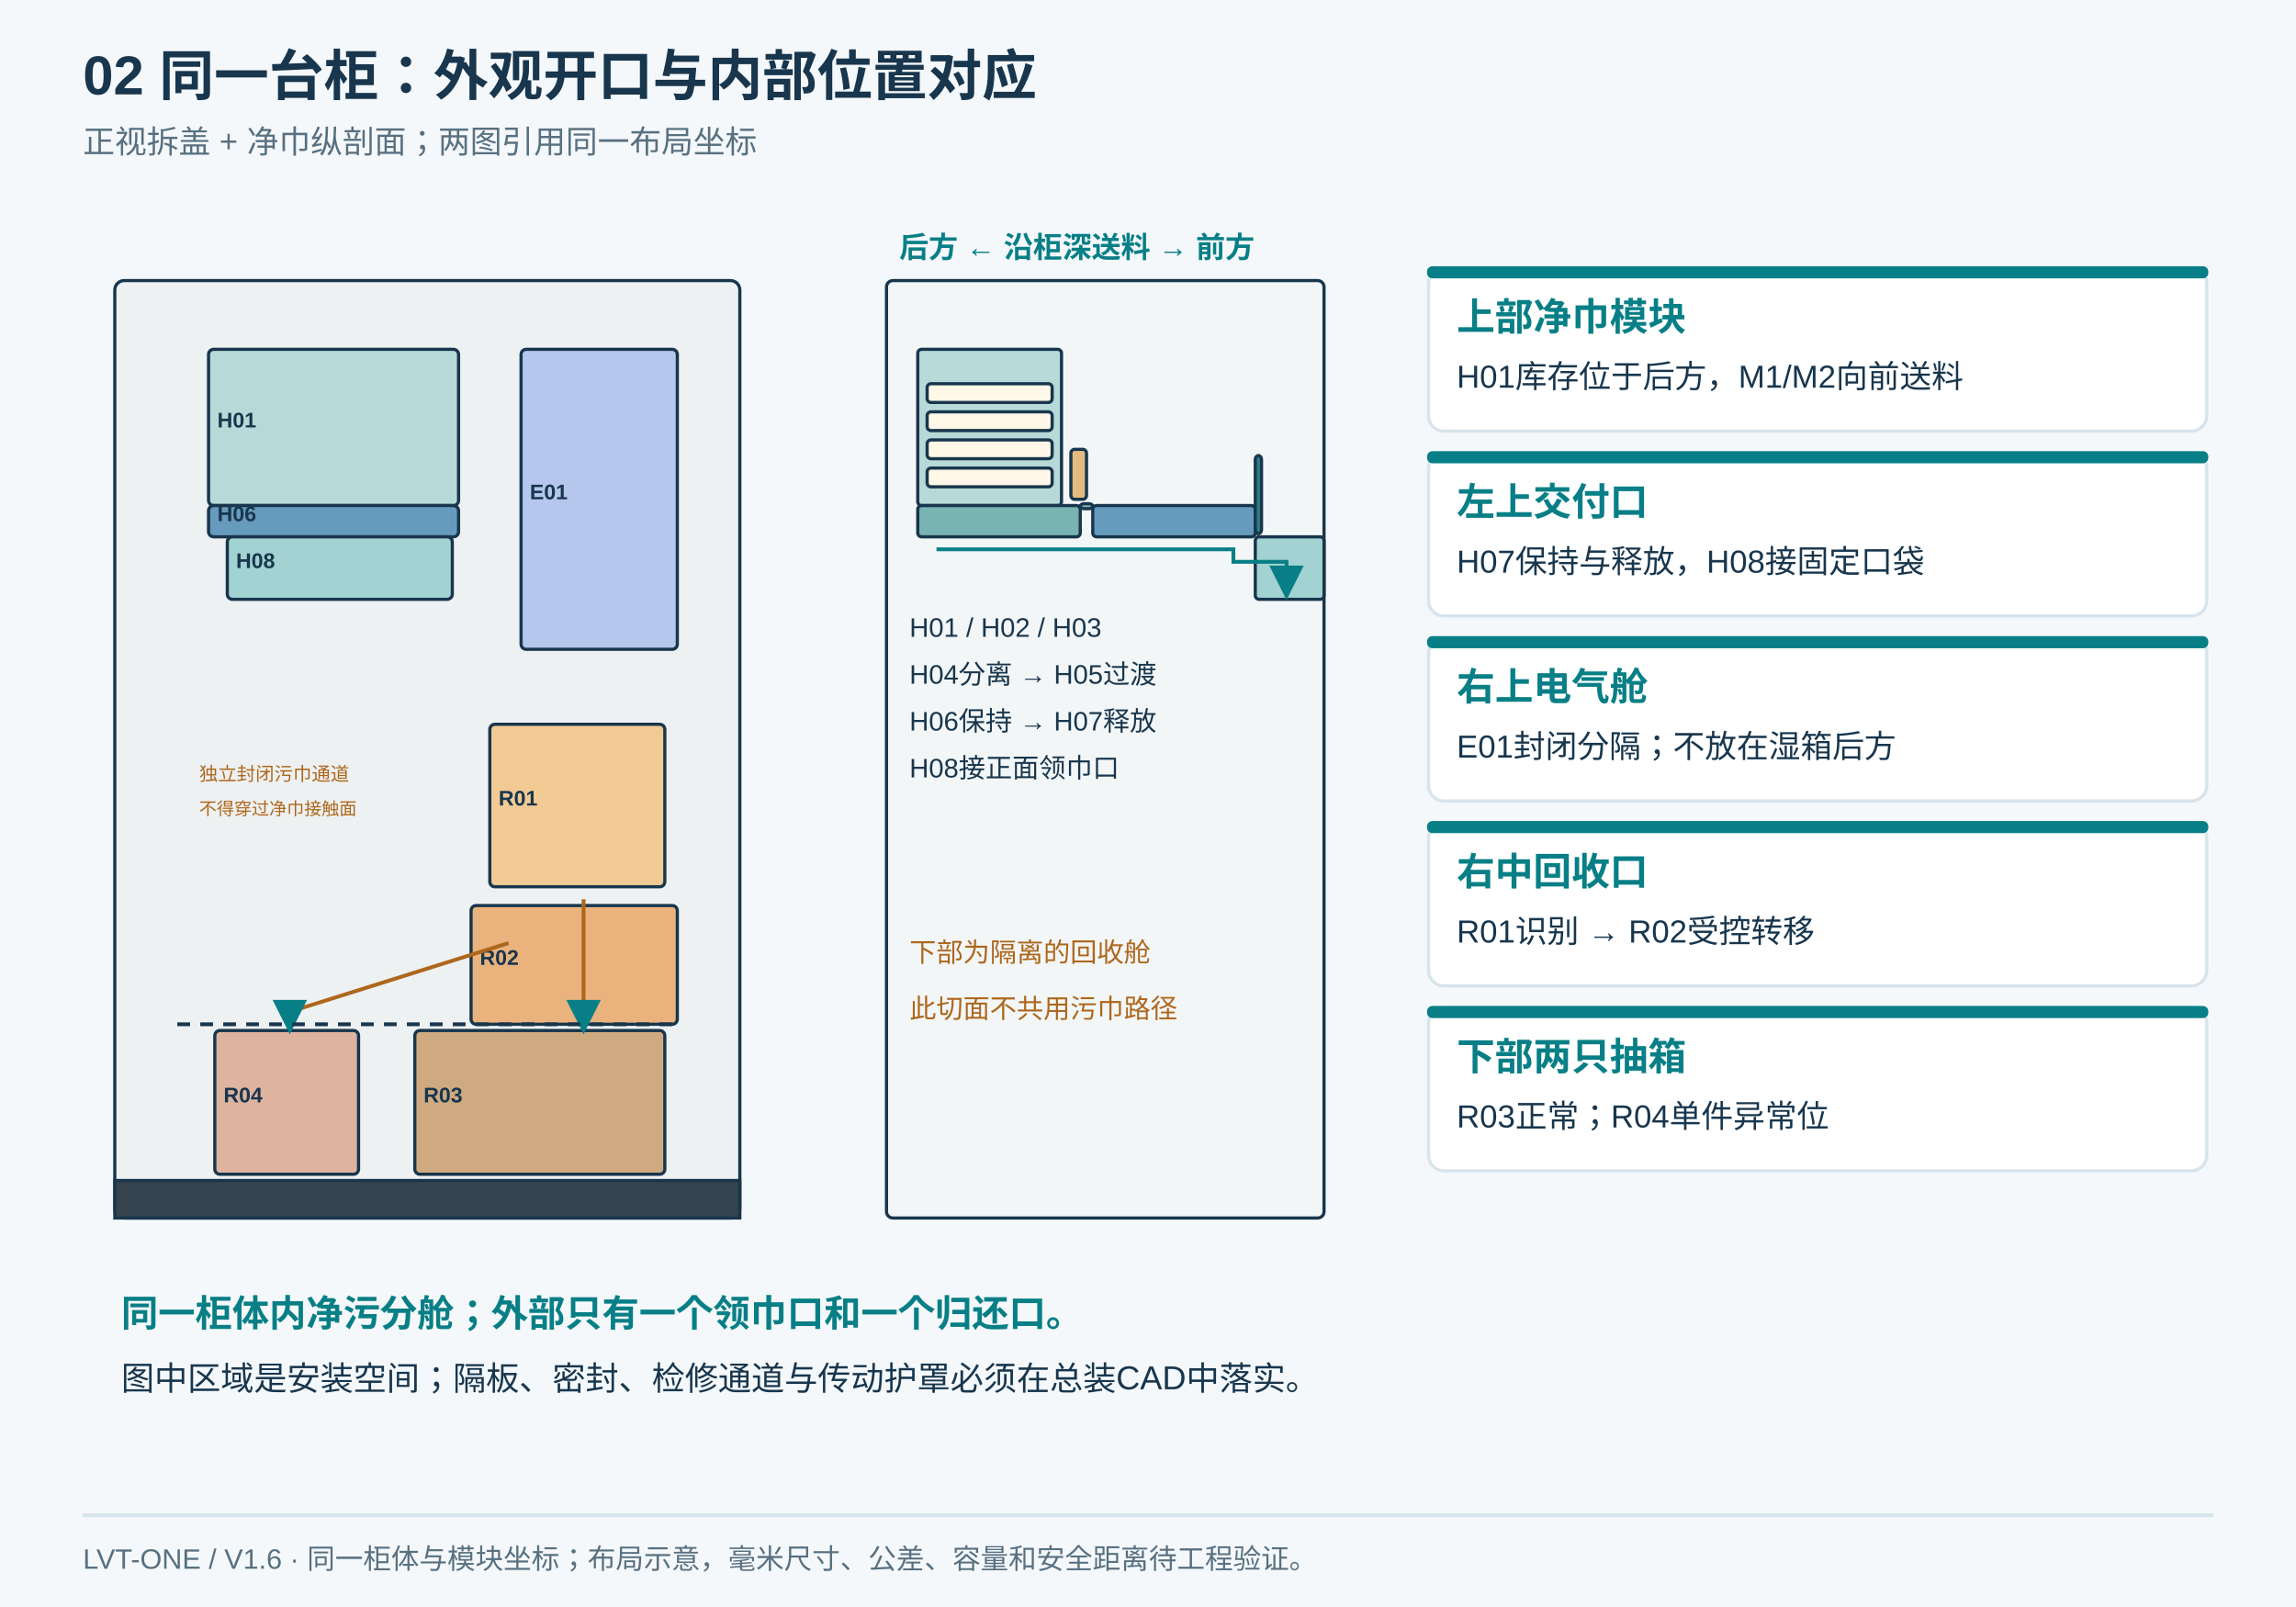
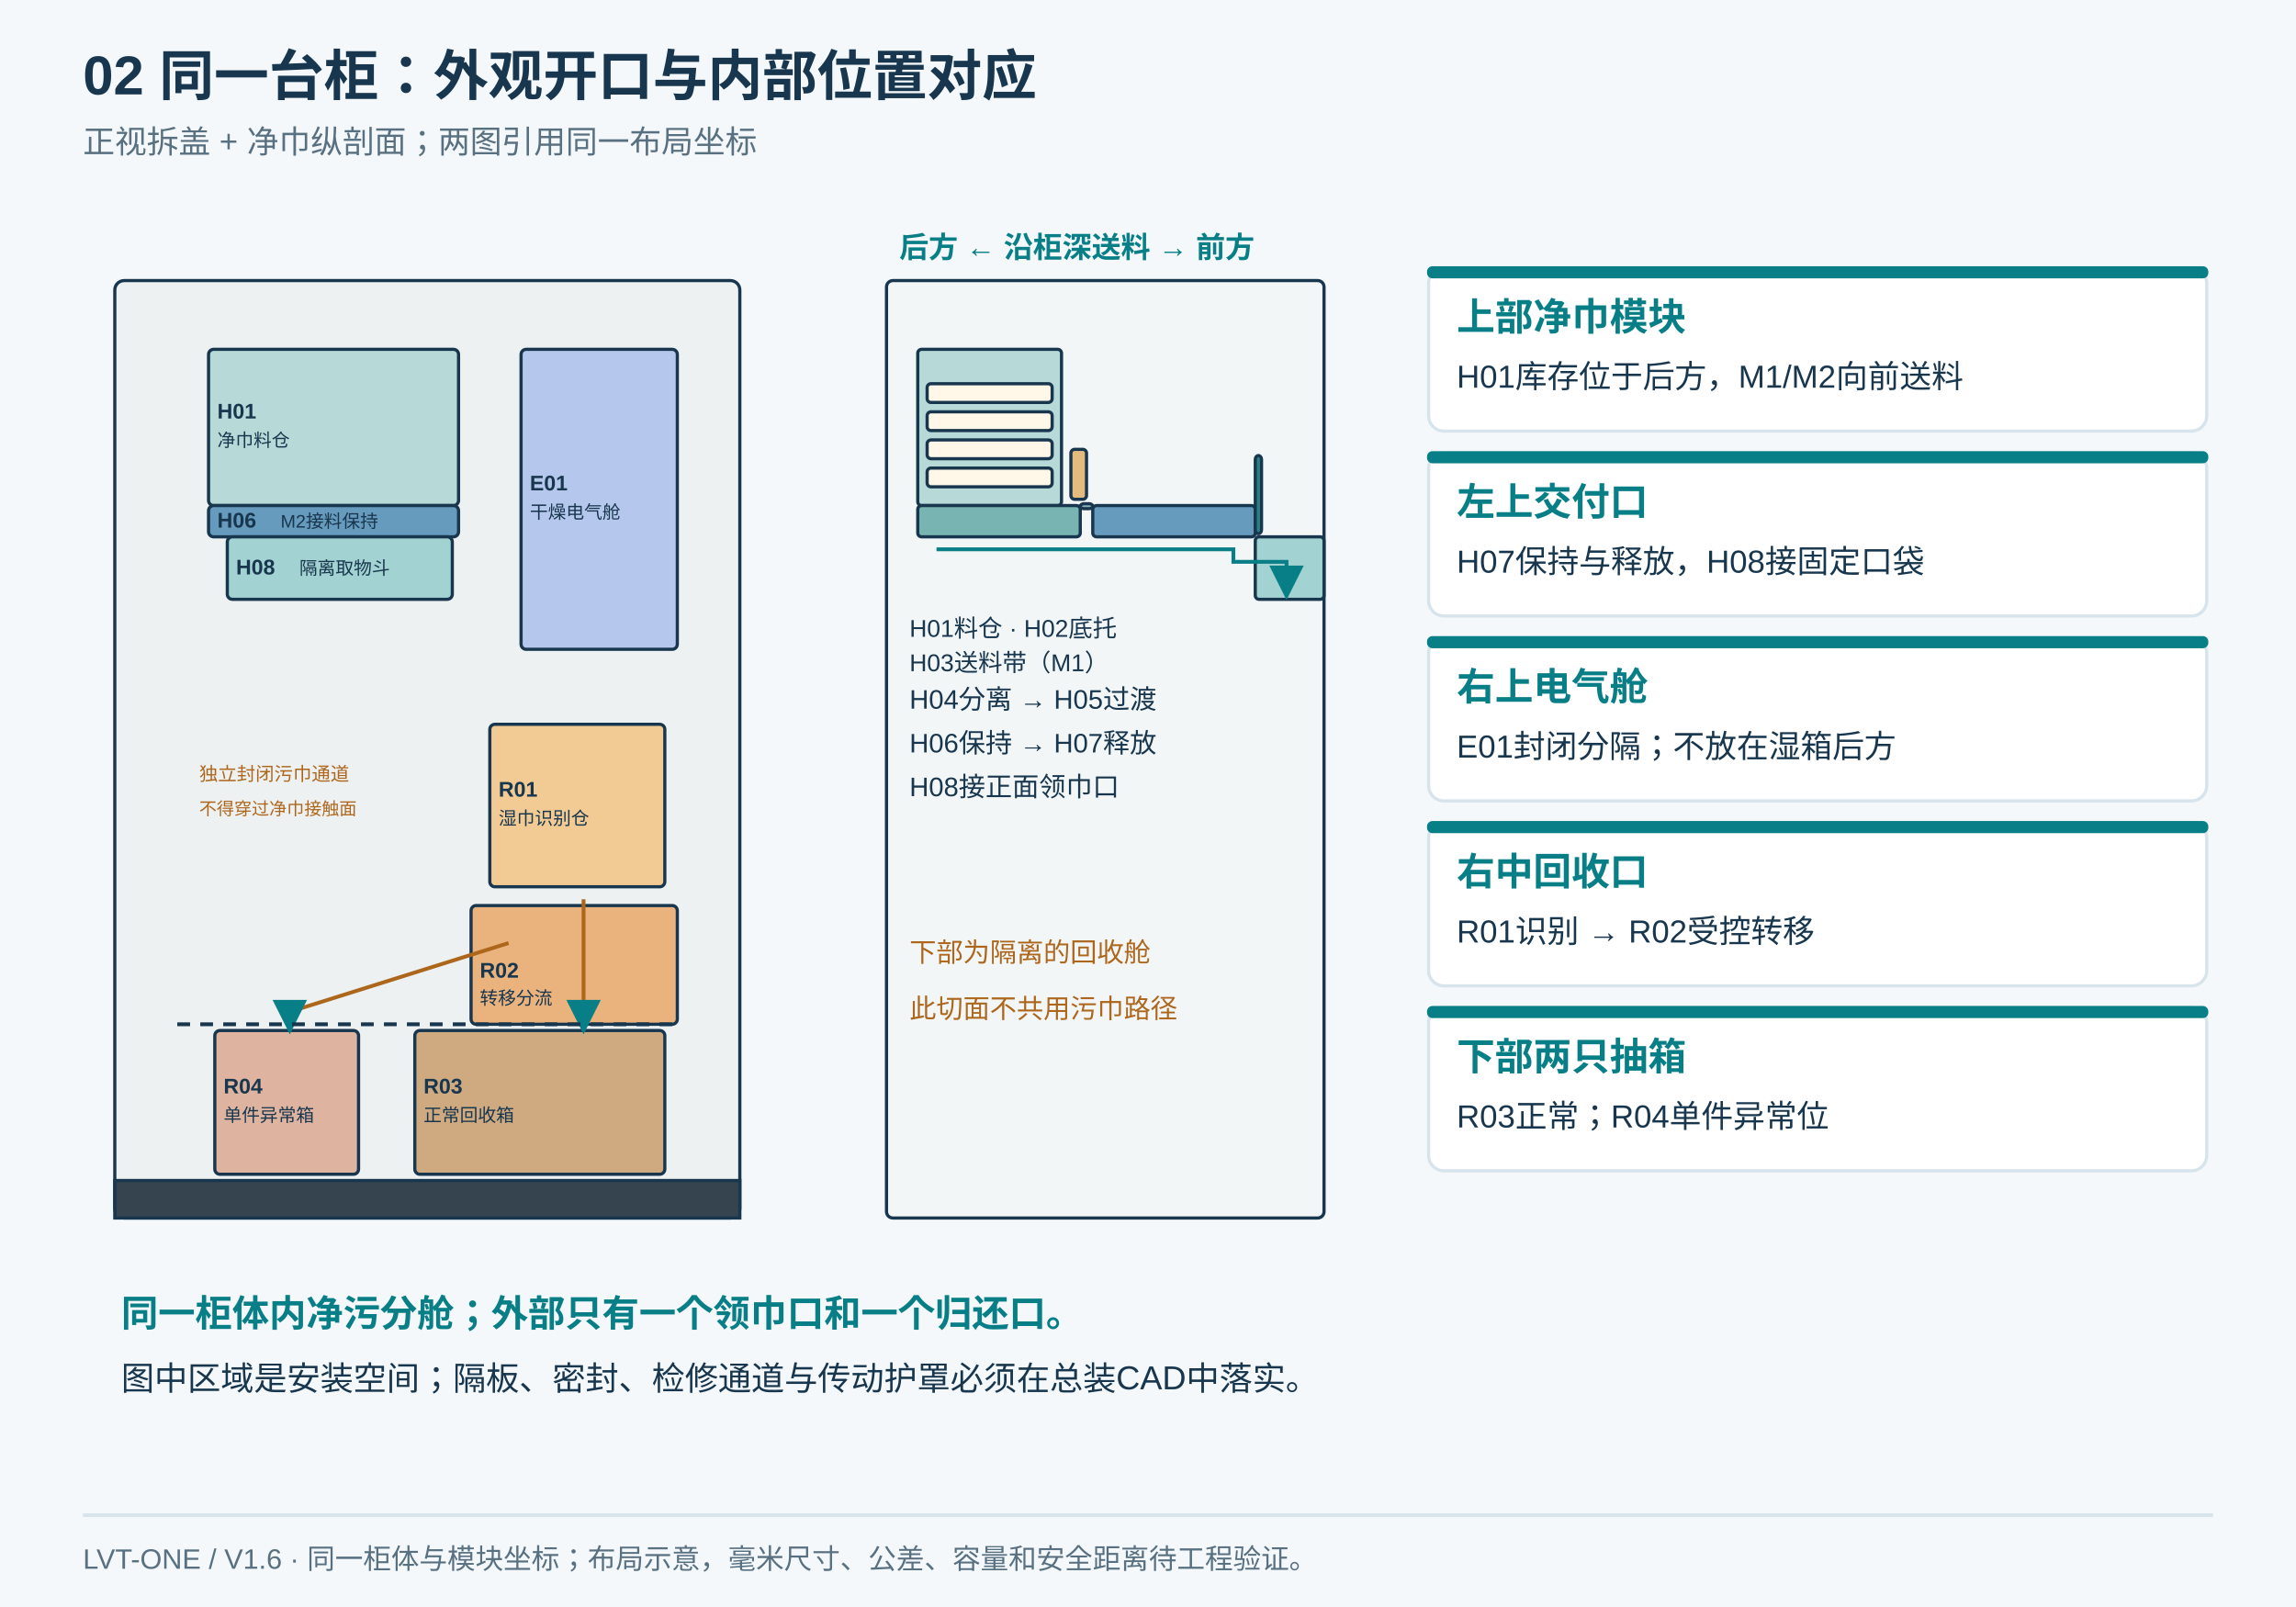
<svg xmlns="http://www.w3.org/2000/svg" width="1800" height="1260" viewBox="0 0 1800 1260" role="img">
  <defs>
    <marker id="a" markerWidth="9" markerHeight="9" refX="8" refY="4.5" orient="auto-start-reverse">
      <path d="M0 0L9 4.5L0 9z" fill="#087f86" />
    </marker>
    <pattern id="hatch" width="10" height="10" patternUnits="userSpaceOnUse" patternTransform="rotate(45)">
      <line x1="0" y1="0" x2="0" y2="10" stroke="#abc2cf" stroke-width="3" />
    </pattern>
  </defs>
  <rect width="1800" height="1260" fill="#f4f8fb" />
  <text x="65" y="74" fill="#18364d" font-family="PingFang SC,Heiti SC,Arial,sans-serif" font-size="43" font-weight="700">02  同一台柜：外观开口与内部位置对应</text>
  <text x="65" y="120" fill="#587080" font-family="PingFang SC,Heiti SC,Arial,sans-serif" font-size="25" font-weight="400">正视拆盖 + 净巾纵剖面；两图引用同一布局坐标</text>
  <rect x="90" y="220" width="490.0" height="735.0" rx="7.35" fill="#eef1f2" stroke="#18364d" stroke-width="2.5" />
  <rect x="90" y="925.6" width="490.0" height="29.4" rx="0" fill="#35444e" stroke="#18364d" stroke-width="2.5" />
  <rect x="163.5" y="273.9" width="196.0" height="122.5" rx="4" fill="#b7dad8" stroke="#18364d" stroke-width="2.5" />
-   <text x="170.36" y="335.15" fill="#18364d" font-family="PingFang SC,Heiti SC,Arial,sans-serif" font-size="16.66" font-weight="700">H01</text>
+   <text x="170.36" y="328.15" fill="#18364d" font-family="PingFang SC,Heiti SC,Arial,sans-serif" font-size="16.66" font-weight="700">H01</text>
+   <text x="170.36" y="350.15" fill="#18364d" font-family="PingFang SC,Heiti SC,Arial,sans-serif" font-size="14.21" font-weight="400">净巾料仓</text>
  <rect x="163.5" y="396.4" width="196.0" height="24.5" rx="4" fill="#679bbd" stroke="#18364d" stroke-width="2.5" />
-   <text x="170.36" y="408.65" fill="#18364d" font-family="PingFang SC,Heiti SC,Arial,sans-serif" font-size="16.66" font-weight="700">H06</text>
+   <text x="170.36" y="413.65" fill="#18364d" font-family="PingFang SC,Heiti SC,Arial,sans-serif" font-size="16.66" font-weight="700">H06</text>
+   <text x="219.96" y="413.65" fill="#18364d" font-family="PingFang SC,Heiti SC,Arial,sans-serif" font-size="14.21" font-weight="400">M2接料保持</text>
  <rect x="178.2" y="420.9" width="176.4" height="49.0" rx="4" fill="#a2d2d1" stroke="#18364d" stroke-width="2.5" />
-   <text x="185.06" y="445.4" fill="#18364d" font-family="PingFang SC,Heiti SC,Arial,sans-serif" font-size="16.66" font-weight="700">H08</text>
+   <text x="185.06" y="450.4" fill="#18364d" font-family="PingFang SC,Heiti SC,Arial,sans-serif" font-size="16.66" font-weight="700">H08</text>
+   <text x="234.66" y="450.4" fill="#18364d" font-family="PingFang SC,Heiti SC,Arial,sans-serif" font-size="14.21" font-weight="400">隔离取物斗</text>
  <rect x="408.5" y="273.9" width="122.5" height="235.2" rx="4" fill="#b5c7ed" stroke="#18364d" stroke-width="2.5" />
-   <text x="415.36" y="391.5" fill="#18364d" font-family="PingFang SC,Heiti SC,Arial,sans-serif" font-size="16.66" font-weight="700">E01</text>
+   <text x="415.36" y="384.5" fill="#18364d" font-family="PingFang SC,Heiti SC,Arial,sans-serif" font-size="16.66" font-weight="700">E01</text>
+   <text x="415.36" y="406.5" fill="#18364d" font-family="PingFang SC,Heiti SC,Arial,sans-serif" font-size="14.21" font-weight="400">干燥电气舱</text>
  <rect x="384.0" y="567.9" width="137.2" height="127.4" rx="4" fill="#f2ca94" stroke="#18364d" stroke-width="2.5" />
-   <text x="390.86" y="631.6" fill="#18364d" font-family="PingFang SC,Heiti SC,Arial,sans-serif" font-size="16.66" font-weight="700">R01</text>
+   <text x="390.86" y="624.6" fill="#18364d" font-family="PingFang SC,Heiti SC,Arial,sans-serif" font-size="16.66" font-weight="700">R01</text>
+   <text x="390.86" y="646.6" fill="#18364d" font-family="PingFang SC,Heiti SC,Arial,sans-serif" font-size="14.21" font-weight="400">湿巾识别仓</text>
  <rect x="369.3" y="710.0" width="161.7" height="93.1" rx="4" fill="#eab37d" stroke="#18364d" stroke-width="2.5" />
-   <text x="376.16" y="756.55" fill="#18364d" font-family="PingFang SC,Heiti SC,Arial,sans-serif" font-size="16.66" font-weight="700">R02</text>
+   <text x="376.16" y="766.55" fill="#18364d" font-family="PingFang SC,Heiti SC,Arial,sans-serif" font-size="16.66" font-weight="700">R02</text>
+   <text x="376.16" y="787.55" fill="#18364d" font-family="PingFang SC,Heiti SC,Arial,sans-serif" font-size="14.21" font-weight="400">转移分流</text>
  <rect x="325.2" y="808.0" width="196.0" height="112.7" rx="4" fill="#cfaa80" stroke="#18364d" stroke-width="2.5" />
-   <text x="332.06" y="864.35" fill="#18364d" font-family="PingFang SC,Heiti SC,Arial,sans-serif" font-size="16.66" font-weight="700">R03</text>
+   <text x="332.06" y="857.35" fill="#18364d" font-family="PingFang SC,Heiti SC,Arial,sans-serif" font-size="16.66" font-weight="700">R03</text>
+   <text x="332.06" y="879.35" fill="#18364d" font-family="PingFang SC,Heiti SC,Arial,sans-serif" font-size="14.21" font-weight="400">正常回收箱</text>
  <rect x="168.4" y="808.0" width="112.7" height="112.7" rx="4" fill="#deb39f" stroke="#18364d" stroke-width="2.5" />
-   <text x="175.26" y="864.35" fill="#18364d" font-family="PingFang SC,Heiti SC,Arial,sans-serif" font-size="16.66" font-weight="700">R04</text>
+   <text x="175.26" y="857.35" fill="#18364d" font-family="PingFang SC,Heiti SC,Arial,sans-serif" font-size="16.66" font-weight="700">R04</text>
+   <text x="175.26" y="879.35" fill="#18364d" font-family="PingFang SC,Heiti SC,Arial,sans-serif" font-size="14.21" font-weight="400">单件异常箱</text>
  <path d="M457.5 705.1V808.0" fill="none" stroke="#ad671c" stroke-width="3" marker-end="url(#a)" />
  <path d="M398.7 739.4L227.2 793.3V808.0" fill="none" stroke="#ad671c" stroke-width="3" marker-end="url(#a)" />
  <path d="M139.0 803.1L531.0 803.1" fill="none" stroke="#18364d" stroke-width="3" stroke-dasharray="10 8" />
  <text x="156.15" y="612.0" fill="#ad671c" font-family="PingFang SC,Heiti SC,Arial,sans-serif" font-size="14.7" font-weight="400">独立封闭污巾通道</text>
  <text x="156.15" y="638.95" fill="#ad671c" font-family="PingFang SC,Heiti SC,Arial,sans-serif" font-size="13.72" font-weight="400">不得穿过净巾接触面</text>
  <rect x="695" y="220" width="343.0" height="735.0" rx="5" fill="#f3f6f7" stroke="#18364d" stroke-width="2.5" />
  <rect x="719.5" y="273.9" width="112.7" height="122.5" rx="3" fill="#b7dad8" stroke="#18364d" stroke-width="2.5" />
  <rect x="719.5" y="396.4" width="127.4" height="24.5" rx="3" fill="#78b4b1" stroke="#18364d" stroke-width="2.5" />
  <rect x="856.7" y="396.4" width="127.4" height="24.5" rx="3" fill="#679bbd" stroke="#18364d" stroke-width="2.5" />
  <rect x="984.1" y="420.9" width="53.9" height="49.0" rx="3" fill="#a2d2d1" stroke="#18364d" stroke-width="2.5" />
  <rect x="839.55" y="352.3" width="12.25" height="39.2" rx="3" fill="#e5ba7e" stroke="#18364d" stroke-width="2.5" />
  <rect x="846.9" y="394.93" width="9.8" height="3.92" rx="3" fill="#8cafb9" stroke="#18364d" stroke-width="2.5" />
  <rect x="984.1" y="357.2" width="4.9" height="61.25" rx="3" fill="#2c8186" stroke="#18364d" stroke-width="2.5" />
  <path d="M734.2 430.7H966.95V440.5H1008.6V467.45" fill="none" stroke="#087f86" stroke-width="3" marker-end="url(#a)" />
  <rect x="726.85" y="367.0" width="98.0" height="14.7" rx="3" fill="#fff7e7" stroke="#18364d" stroke-width="2.5" />
  <rect x="726.85" y="344.95" width="98.0" height="14.7" rx="3" fill="#fff7e7" stroke="#18364d" stroke-width="2.5" />
  <rect x="726.85" y="322.9" width="98.0" height="14.7" rx="3" fill="#fff7e7" stroke="#18364d" stroke-width="2.5" />
  <rect x="726.85" y="300.85" width="98.0" height="14.7" rx="3" fill="#fff7e7" stroke="#18364d" stroke-width="2.5" />
  <text x="705" y="202" fill="#087f86" font-family="PingFang SC,Heiti SC,Arial,sans-serif" font-size="23" font-weight="700">后方 ← 沿柜深送料 → 前方</text>
-   <text x="713" y="499.3" fill="#18364d" font-family="PingFang SC,Heiti SC,Arial,sans-serif" font-size="21" font-weight="400">H01 / H02 / H03</text>
-   <text x="713" y="536.05" fill="#18364d" font-family="PingFang SC,Heiti SC,Arial,sans-serif" font-size="21" font-weight="400">H04分离 → H05过渡</text>
-   <text x="713" y="572.8" fill="#18364d" font-family="PingFang SC,Heiti SC,Arial,sans-serif" font-size="21" font-weight="400">H06保持 → H07释放</text>
-   <text x="713" y="609.55" fill="#18364d" font-family="PingFang SC,Heiti SC,Arial,sans-serif" font-size="21" font-weight="400">H08接正面领巾口</text>
+   <text x="713" y="499.3" fill="#18364d" font-family="PingFang SC,Heiti SC,Arial,sans-serif" font-size="19" font-weight="400">H01料仓 · H02底托</text>
+   <text x="713" y="526.25" fill="#18364d" font-family="PingFang SC,Heiti SC,Arial,sans-serif" font-size="19" font-weight="400">H03送料带（M1）</text>
+   <text x="713" y="555.65" fill="#18364d" font-family="PingFang SC,Heiti SC,Arial,sans-serif" font-size="21" font-weight="400">H04分离 → H05过渡</text>
+   <text x="713" y="589.95" fill="#18364d" font-family="PingFang SC,Heiti SC,Arial,sans-serif" font-size="21" font-weight="400">H06保持 → H07释放</text>
+   <text x="713" y="624.25" fill="#18364d" font-family="PingFang SC,Heiti SC,Arial,sans-serif" font-size="21" font-weight="400">H08接正面领巾口</text>
  <text x="713" y="754.1" fill="#ad671c" font-family="PingFang SC,Heiti SC,Arial,sans-serif" font-size="21" font-weight="400">下部为隔离的回收舱</text>
  <text x="713" y="798.2" fill="#ad671c" font-family="PingFang SC,Heiti SC,Arial,sans-serif" font-size="21" font-weight="400">此切面不共用污巾路径</text>
  <rect x="1120" y="210" width="610" height="128" rx="12" fill="white" stroke="#d8e4ec" stroke-width="2.5" />
  <rect x="1120" y="210" width="610" height="7" rx="3" fill="#087f86" stroke="#087f86" stroke-width="2.5" />
  <text x="1142" y="259" fill="#087f86" font-family="PingFang SC,Heiti SC,Arial,sans-serif" font-size="30" font-weight="700">上部净巾模块</text>
  <text x="1142" y="304" fill="#18364d" font-family="PingFang SC,Heiti SC,Arial,sans-serif" font-size="25" font-weight="400">H01库存位于后方，M1/M2向前送料</text>
  <rect x="1120" y="355" width="610" height="128" rx="12" fill="white" stroke="#d8e4ec" stroke-width="2.5" />
  <rect x="1120" y="355" width="610" height="7" rx="3" fill="#087f86" stroke="#087f86" stroke-width="2.5" />
  <text x="1142" y="404" fill="#087f86" font-family="PingFang SC,Heiti SC,Arial,sans-serif" font-size="30" font-weight="700">左上交付口</text>
  <text x="1142" y="449" fill="#18364d" font-family="PingFang SC,Heiti SC,Arial,sans-serif" font-size="25" font-weight="400">H07保持与释放，H08接固定口袋</text>
  <rect x="1120" y="500" width="610" height="128" rx="12" fill="white" stroke="#d8e4ec" stroke-width="2.5" />
  <rect x="1120" y="500" width="610" height="7" rx="3" fill="#087f86" stroke="#087f86" stroke-width="2.5" />
  <text x="1142" y="549" fill="#087f86" font-family="PingFang SC,Heiti SC,Arial,sans-serif" font-size="30" font-weight="700">右上电气舱</text>
  <text x="1142" y="594" fill="#18364d" font-family="PingFang SC,Heiti SC,Arial,sans-serif" font-size="25" font-weight="400">E01封闭分隔；不放在湿箱后方</text>
  <rect x="1120" y="645" width="610" height="128" rx="12" fill="white" stroke="#d8e4ec" stroke-width="2.5" />
  <rect x="1120" y="645" width="610" height="7" rx="3" fill="#087f86" stroke="#087f86" stroke-width="2.5" />
  <text x="1142" y="694" fill="#087f86" font-family="PingFang SC,Heiti SC,Arial,sans-serif" font-size="30" font-weight="700">右中回收口</text>
  <text x="1142" y="739" fill="#18364d" font-family="PingFang SC,Heiti SC,Arial,sans-serif" font-size="25" font-weight="400">R01识别 → R02受控转移</text>
  <rect x="1120" y="790" width="610" height="128" rx="12" fill="white" stroke="#d8e4ec" stroke-width="2.5" />
  <rect x="1120" y="790" width="610" height="7" rx="3" fill="#087f86" stroke="#087f86" stroke-width="2.5" />
  <text x="1142" y="839" fill="#087f86" font-family="PingFang SC,Heiti SC,Arial,sans-serif" font-size="30" font-weight="700">下部两只抽箱</text>
  <text x="1142" y="884" fill="#18364d" font-family="PingFang SC,Heiti SC,Arial,sans-serif" font-size="25" font-weight="400">R03正常；R04单件异常位</text>
  <text x="95" y="1040" fill="#087f86" font-family="PingFang SC,Heiti SC,Arial,sans-serif" font-size="29" font-weight="700">同一柜体内净污分舱；外部只有一个领巾口和一个归还口。</text>
  <text x="95" y="1090" fill="#18364d" font-family="PingFang SC,Heiti SC,Arial,sans-serif" font-size="26" font-weight="400">图中区域是安装空间；隔板、密封、检修通道与传动护罩必须在总装CAD中落实。</text>
  <path d="M65 1188L1735 1188" fill="none" stroke="#d8e4ec" stroke-width="3" />
  <text x="65" y="1230" fill="#587080" font-family="PingFang SC,Heiti SC,Arial,sans-serif" font-size="22" font-weight="400">LVT-ONE / V1.6 · 同一柜体与模块坐标；布局示意，毫米尺寸、公差、容量和安全距离待工程验证。</text>
</svg>
